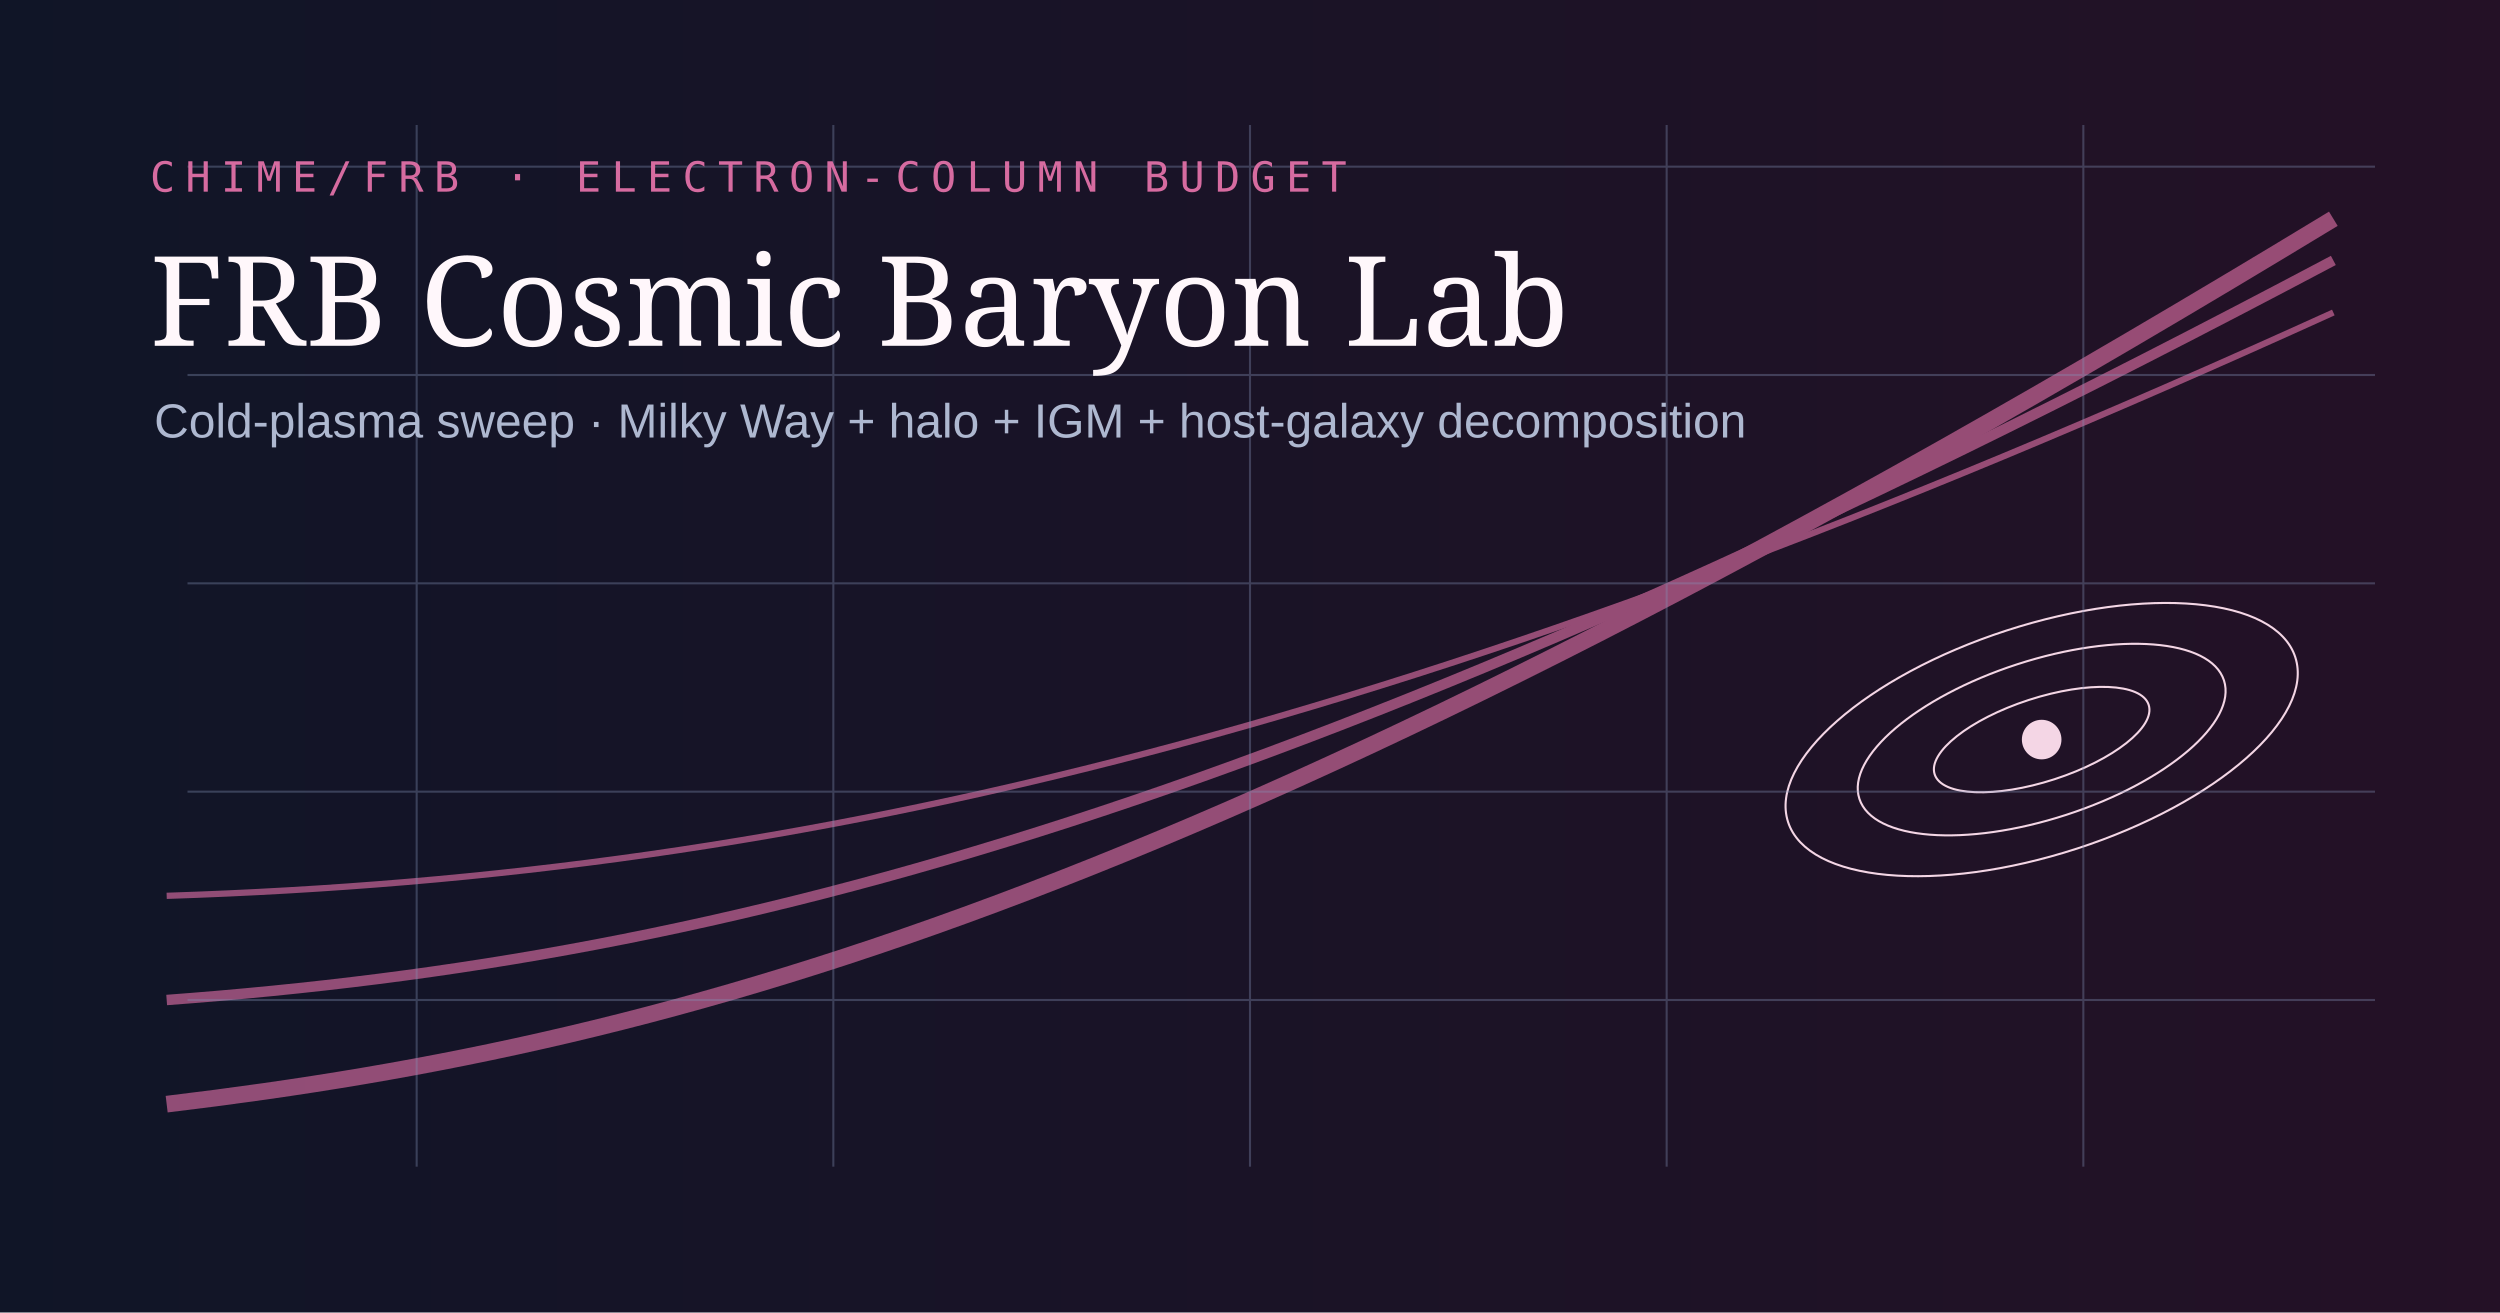
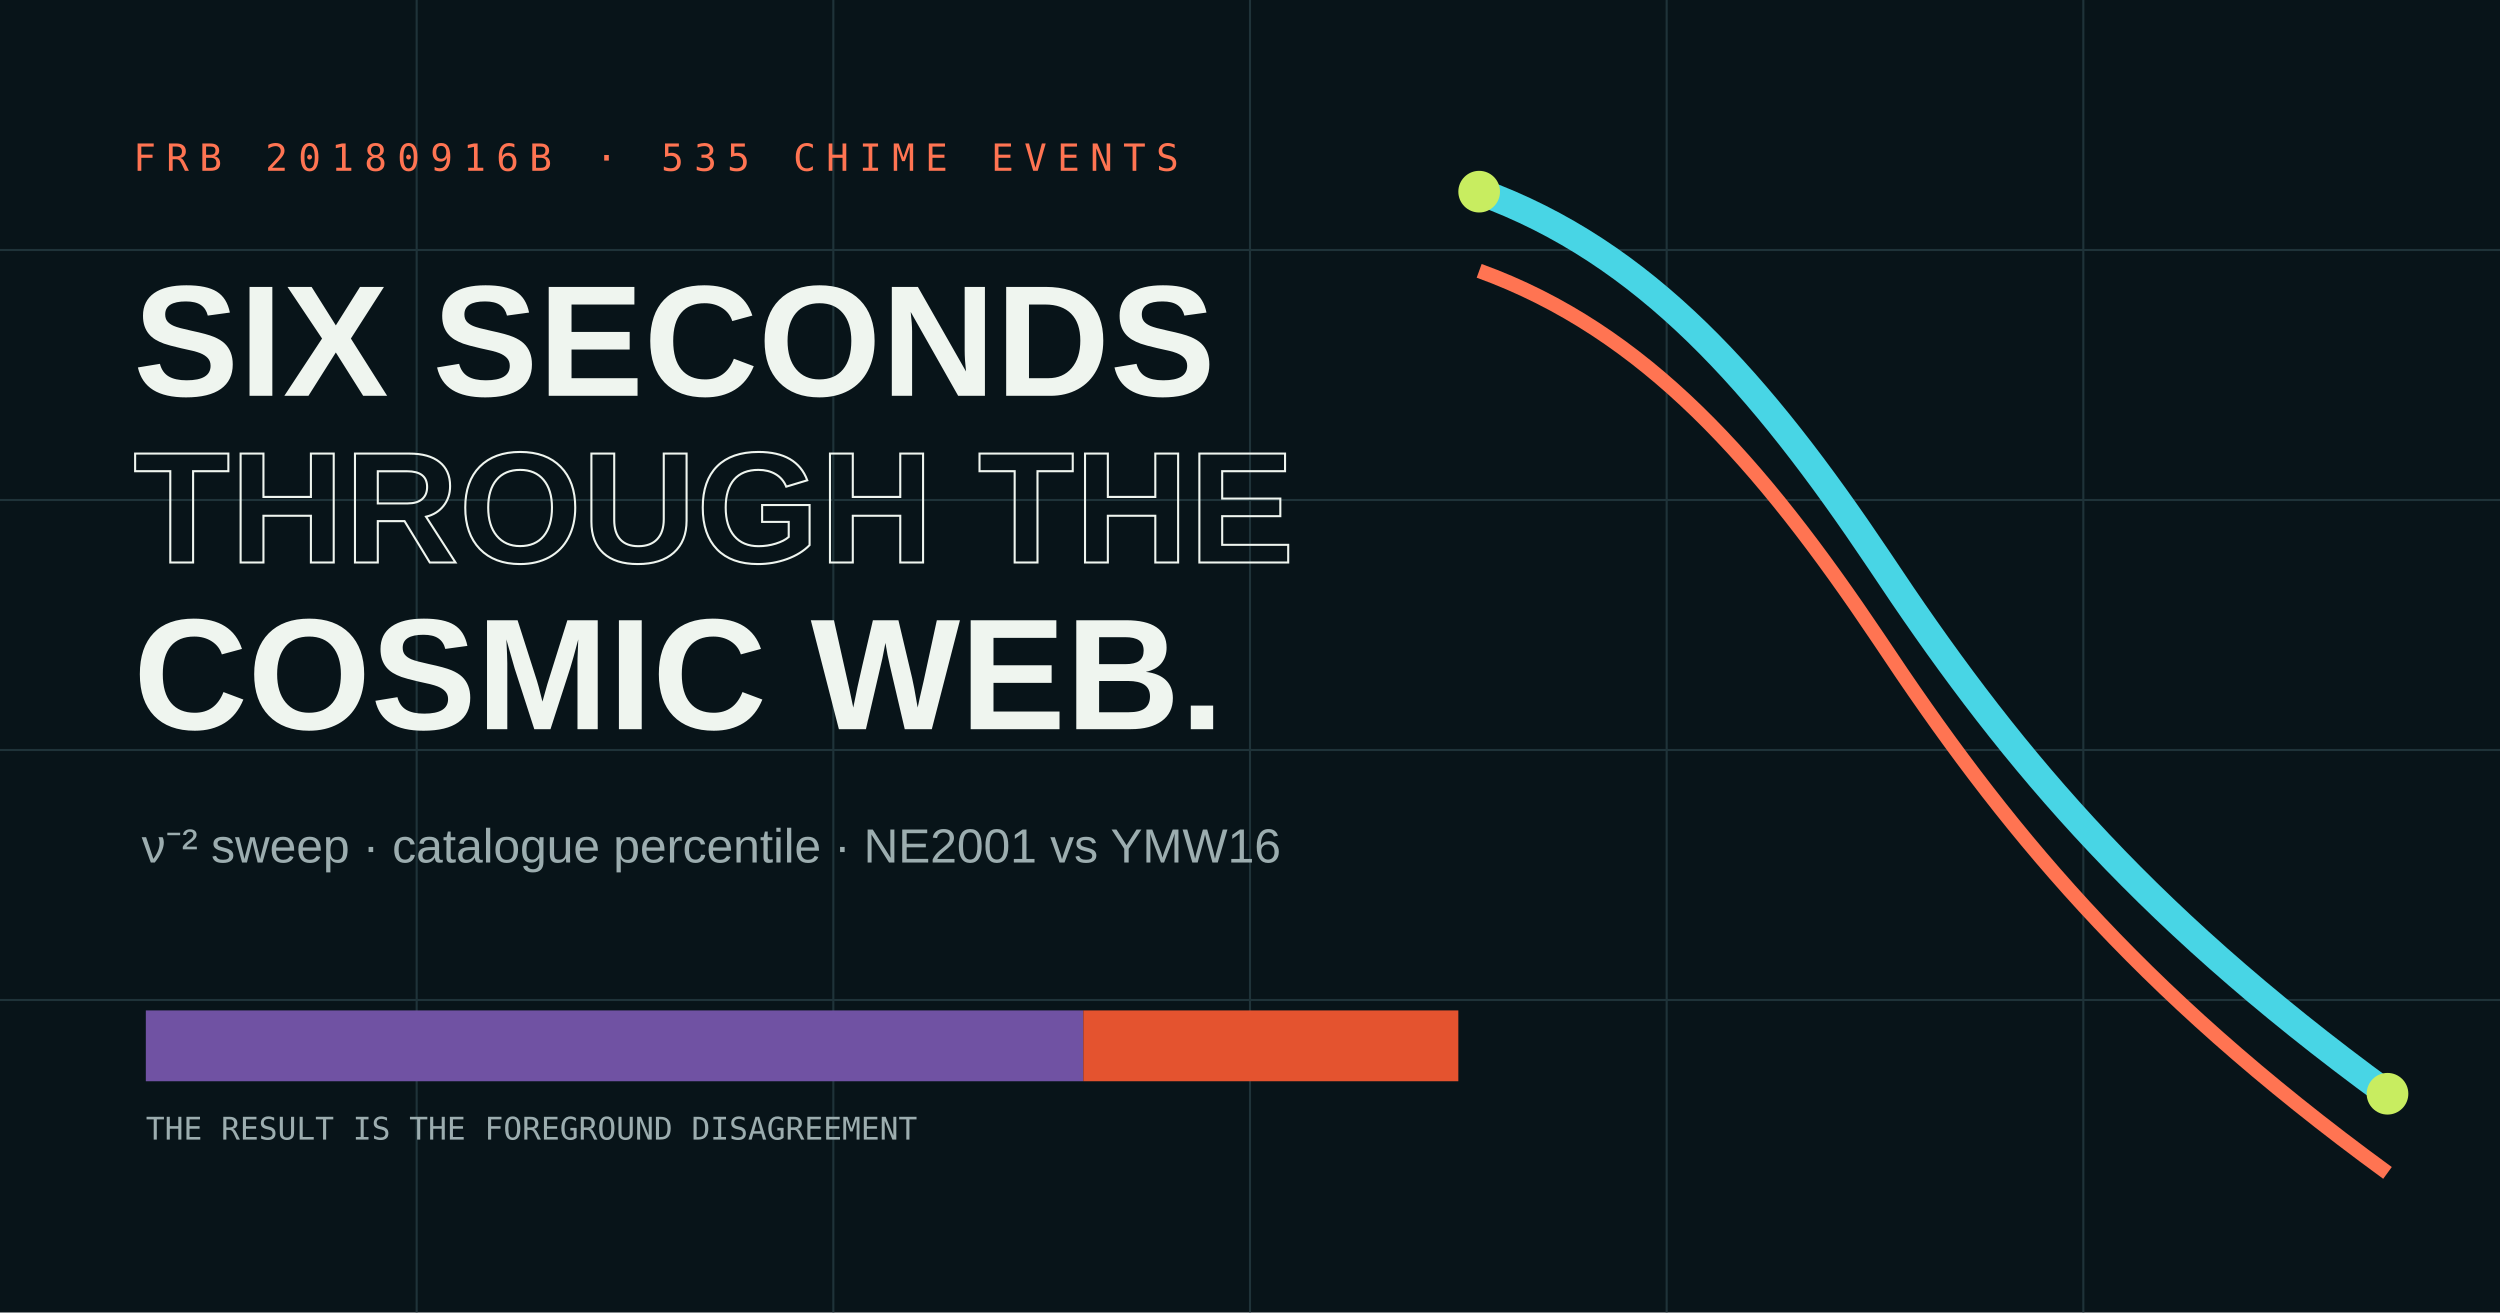
<svg xmlns="http://www.w3.org/2000/svg" width="1200" height="630" viewBox="0 0 1200 630" role="img" aria-labelledby="t d">
-   <defs>
-     <linearGradient id="g" x1="0" x2="1">
-       <stop stop-color="#101527" />
-       <stop offset="1" stop-color="#241126" />
-     </linearGradient>
-   </defs>
-   <rect width="1200" height="630" fill="url(#g)" />
-   <g fill="none" stroke="#d66ba0" opacity=".65">
-     <path d="M80 530C330 500 585 430 1120 105" stroke-width="8" />
-     <path d="M80 480C350 460 620 390 1120 125" stroke-width="5" />
-     <path d="M80 430C390 420 680 350 1120 150" stroke-width="3" />
+   <rect width="1200" height="630" fill="#081419" />
+   <g stroke="#294047" opacity=".7">
+     <path d="M0 120H1200M0 240H1200M0 360H1200M0 480H1200" />
+     <path d="M200 0V630M400 0V630M600 0V630M800 0V630M1000 0V630" />
  </g>
-   <g transform="translate(980 355)" fill="none" stroke="#f4d6e5">
-     <ellipse rx="128" ry="55" transform="rotate(-18)" />
-     <ellipse rx="92" ry="38" transform="rotate(-18)" />
-     <ellipse rx="54" ry="20" transform="rotate(-18)" />
-     <circle r="9" fill="#f4d6e5" />
+   <path d="M710 92C790 121 845 184 902 269C961 358 1024 436 1146 525" fill="none" stroke="#48d5e5" stroke-width="13" />
+   <path d="M710 130C790 159 845 222 902 307C961 396 1024 474 1146 563" fill="none" stroke="#ff7452" stroke-width="7" />
+   <circle cx="710" cy="92" r="10" fill="#c8ed60" />
+   <circle cx="1146" cy="525" r="10" fill="#c8ed60" />
+   <text x="64" y="82" fill="#ff7452" font-family="monospace" font-size="18" letter-spacing="5">FRB 20180916B · 535 CHIME EVENTS</text>
+   <text x="64" y="190" fill="#eff5ef" font-family="Arial,sans-serif" font-size="76" font-weight="800">SIX SECONDS</text>
+   <text x="64" y="270" fill="none" stroke="#eff5ef" stroke-width="1" font-family="Arial,sans-serif" font-size="76" font-weight="800">THROUGH THE</text>
+   <text x="64" y="350" fill="#eff5ef" font-family="Arial,sans-serif" font-size="76" font-weight="800">COSMIC WEB.</text>
+   <text x="68" y="414" fill="#9cadaf" font-family="Arial,sans-serif" font-size="23">ν⁻² sweep · catalogue percentile · NE2001 vs YMW16</text>
+   <g transform="translate(70 485)">
+     <rect width="450" height="34" fill="#7052a3" />
+     <rect x="450" width="180" height="34" fill="#e4532f" />
+     <text y="62" fill="#9cadaf" font-family="monospace" font-size="15">THE RESULT IS THE FOREGROUND DISAGREEMENT</text>
  </g>
-   <g stroke="#8392b6" opacity=".35">
-     <path d="M90 80H1140M90 180H1140M90 280H1140M90 380H1140M90 480H1140" />
-     <path d="M200 60V560M400 60V560M600 60V560M800 60V560M1000 60V560" />
-   </g>
-   <text x="72" y="92" fill="#d66ba0" font-family="monospace" font-size="20" letter-spacing="5">CHIME/FRB · ELECTRON-COLUMN BUDGET</text>
-   <text x="72" y="166" fill="#fff7fb" font-family="Georgia,serif" font-size="60">FRB Cosmic Baryon Lab</text>
-   <text x="74" y="210" fill="#aeb8d0" font-family="Arial,sans-serif" font-size="23">Cold-plasma sweep · Milky Way + halo + IGM + host-galaxy decomposition</text>
</svg>
